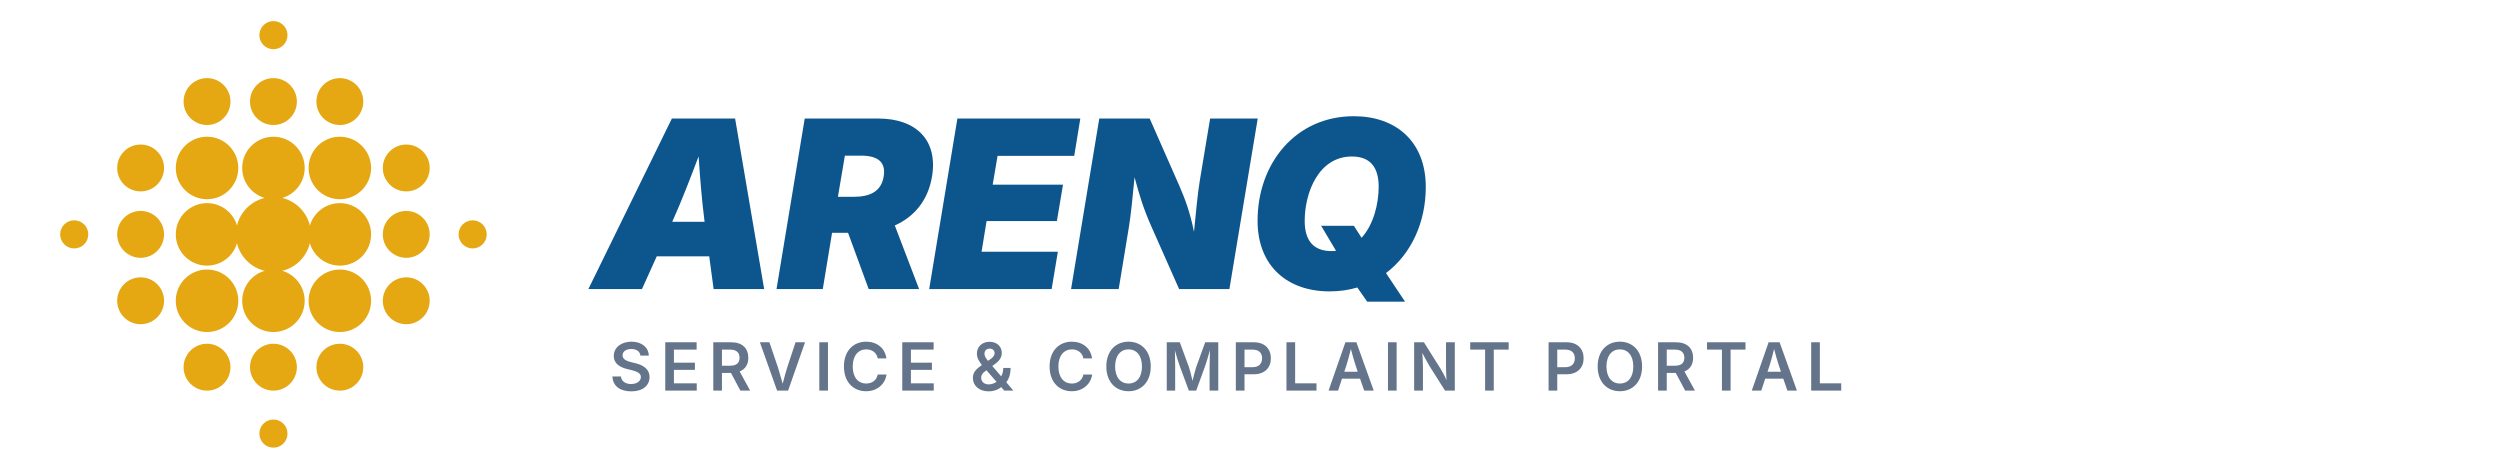
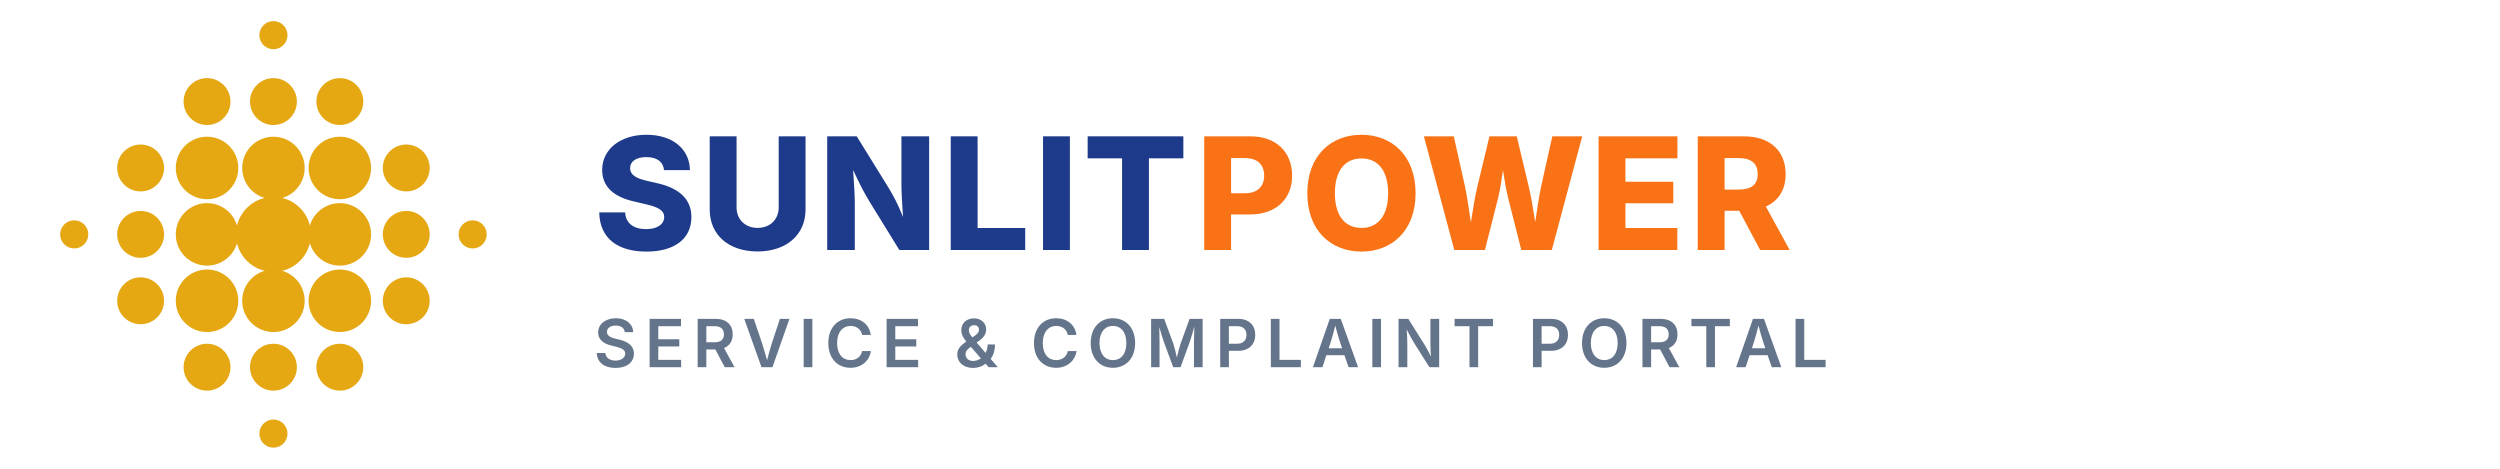
<svg xmlns="http://www.w3.org/2000/svg" viewBox="0 0 320 60" width="320" height="60">
  <g fill="#e5a712">
    <circle cx="35" cy="30" r="4.8" />
    <circle cx="35" cy="21.5" r="4.0" />
    <circle cx="35" cy="38.5" r="4.0" />
    <circle cx="43.5" cy="30" r="4.0" />
    <circle cx="26.5" cy="30" r="4.0" />
    <circle cx="43.5" cy="21.5" r="4.0" />
    <circle cx="26.5" cy="21.5" r="4.0" />
    <circle cx="43.5" cy="38.5" r="4.0" />
    <circle cx="26.5" cy="38.5" r="4.0" />
    <circle cx="35" cy="13" r="3.0" />
    <circle cx="35" cy="47" r="3.0" />
    <circle cx="52" cy="30" r="3.0" />
    <circle cx="18" cy="30" r="3.0" />
    <circle cx="52" cy="21.5" r="3.0" />
    <circle cx="18" cy="21.5" r="3.0" />
    <circle cx="52" cy="38.5" r="3.0" />
    <circle cx="18" cy="38.5" r="3.0" />
    <circle cx="43.5" cy="13" r="3.0" />
    <circle cx="26.5" cy="13" r="3.0" />
    <circle cx="43.5" cy="47" r="3.0" />
    <circle cx="26.5" cy="47" r="3.0" />
    <circle cx="35" cy="4.5" r="1.8" />
    <circle cx="35" cy="55.5" r="1.8" />
    <circle cx="60.5" cy="30" r="1.8" />
    <circle cx="9.5" cy="30" r="1.8" />
  </g>
-   <text x="76" y="37" font-family="'Inter', -apple-system, BlinkMacSystemFont, sans-serif" font-weight="900" font-style="italic" font-size="30" fill="#0d558d" letter-spacing="-0.5">ARENQ</text>
-   <text x="78" y="50" font-family="'Inter', -apple-system, BlinkMacSystemFont, sans-serif" font-weight="600" font-size="8.5" fill="#64748B" letter-spacing="1">SERVICE &amp; COMPLAINT PORTAL</text>
+   <text x="76" y="32" font-family="'Inter', sans-serif" font-weight="800" font-size="20" fill="#1E3A8A" letter-spacing="0.5">SUNLIT</text>
+   <text x="153" y="32" font-family="'Inter', sans-serif" font-weight="800" font-size="20" fill="#F97316" letter-spacing="0.5">POWER</text>
+   <text x="76" y="47" font-family="'Inter', sans-serif" font-weight="600" font-size="8.5" fill="#64748B" letter-spacing="1">SERVICE &amp; COMPLAINT PORTAL</text>
</svg>
